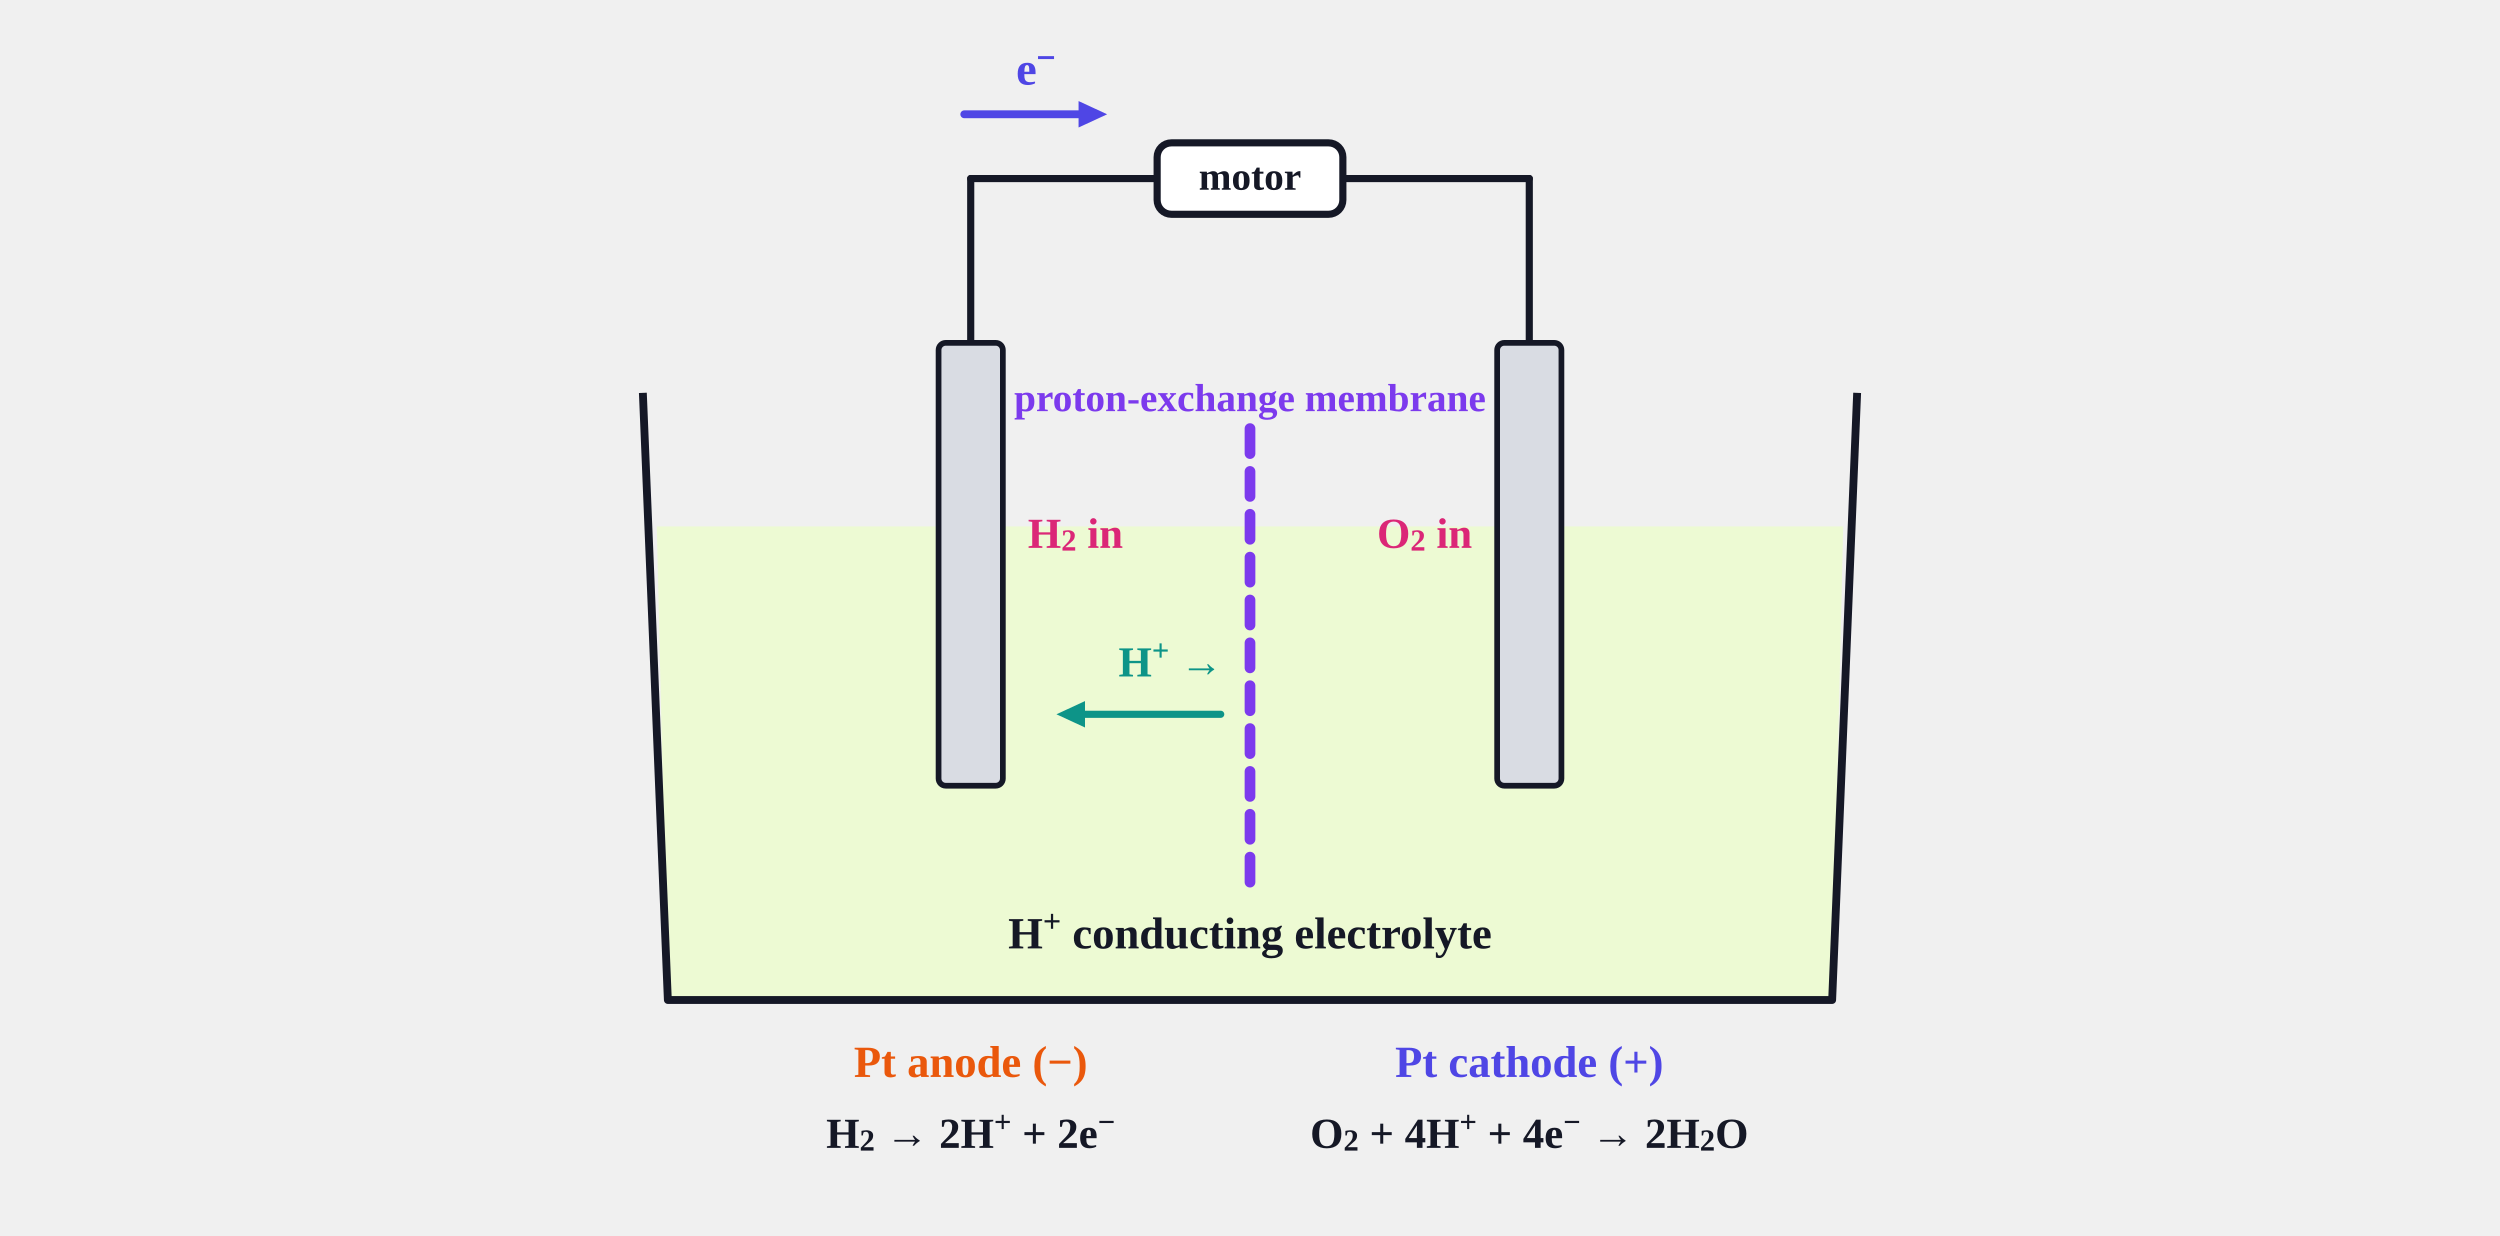
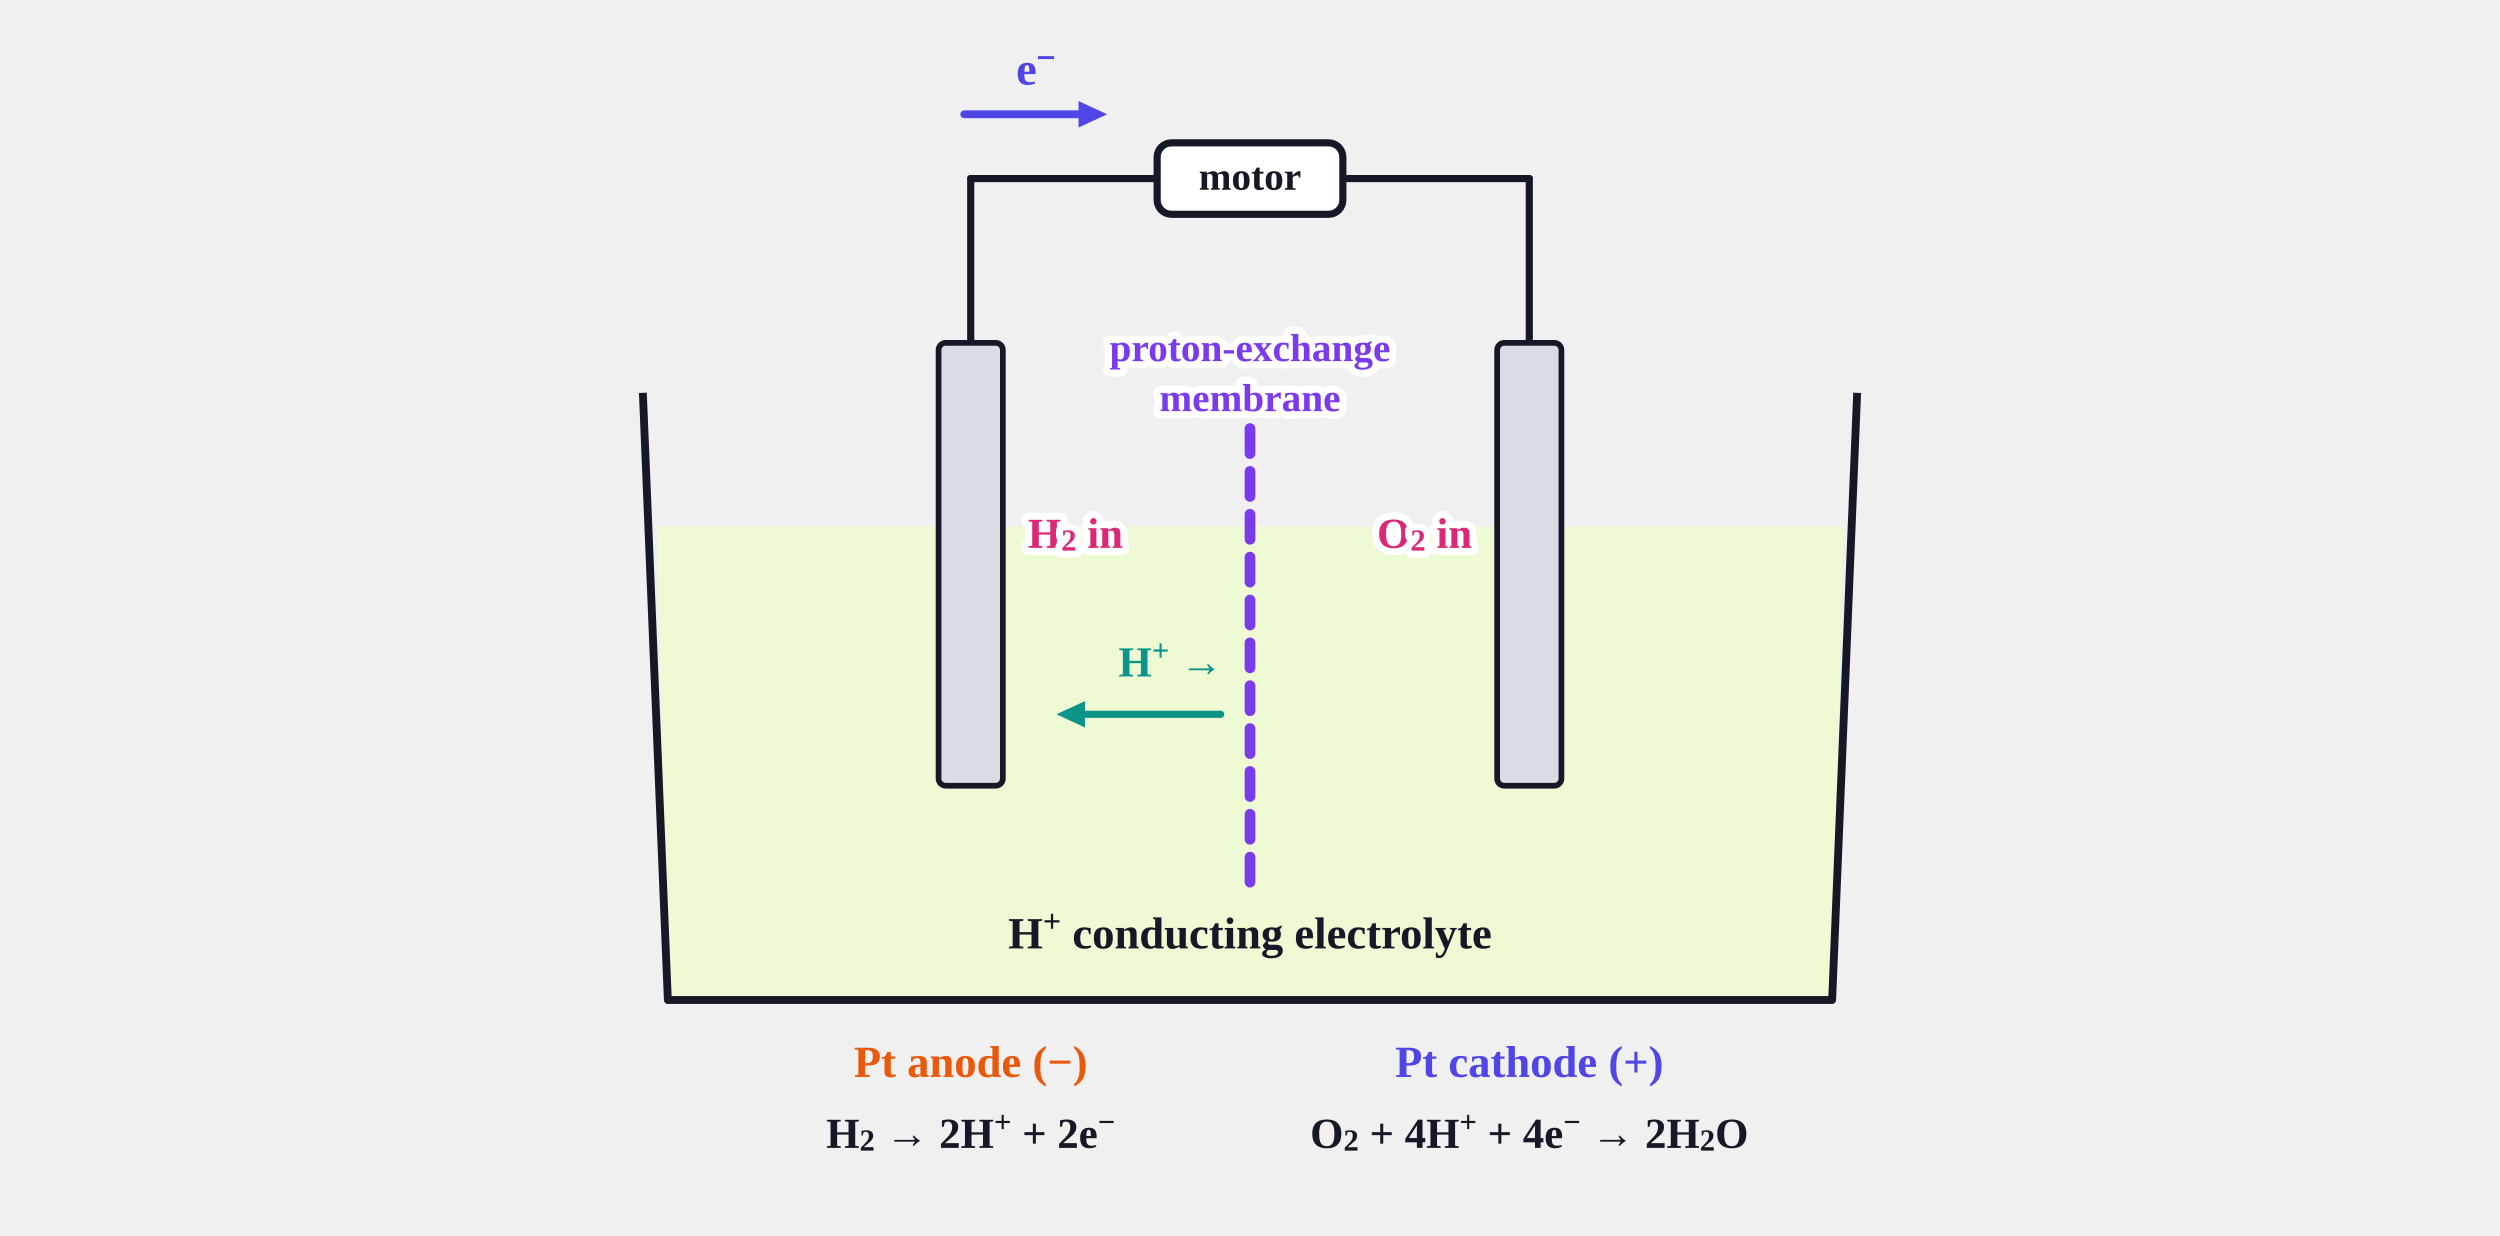
<svg xmlns="http://www.w3.org/2000/svg" viewBox="0 0 700.0 346.0" width="700.0" height="346.0" role="img" aria-label="A cell with hydrogen fed to the left electrode and oxygen to the right, a proton-exchange membrane between, and an external circuit." style="color:var(--vx-ink, #151826);font-family:inherit;max-width:100%;height:auto">
  <path d="M183.9 147.4 L187.0 280.0 L513.0 280.0 L516.1 147.4 Z" fill="#ecfccb" fill-opacity=".8" />
  <path d="M180.0 110.0 L187.0 280.0 L513.0 280.0 L520.0 110.0" fill="none" stroke="var(--vx-ink, #151826)" stroke-width="2.2" stroke-linejoin="round" />
  <text x="350.0" y="262.0" font-size="12.5" font-weight="600" text-anchor="middle" dominant-baseline="middle" fill="var(--vx-ink, #151826)">H<tspan baseline-shift="super" font-size="9.0">+</tspan> conducting electrolyte</text>
  <path d="M271.8 100.0 L271.8 50.0" stroke="var(--vx-ink, #151826)" stroke-width="2" stroke-linecap="round" fill="none" />
  <path d="M271.8 50.0 L428.2 50.0" stroke="var(--vx-ink, #151826)" stroke-width="2" stroke-linecap="round" fill="none" />
  <path d="M428.2 50.0 L428.2 100.0" stroke="var(--vx-ink, #151826)" stroke-width="2" stroke-linecap="round" fill="none" />
  <rect x="324" y="40" width="52" height="20" rx="4" fill="#fff" stroke="var(--vx-ink, #151826)" stroke-width="2" />
  <text x="350.0" y="50.0" font-size="11" font-weight="600" text-anchor="middle" dominant-baseline="middle" fill="var(--vx-ink, #151826)">motor</text>
  <path d="M270.0 32.0 L302.8 32.0" stroke="var(--vx-a1, #4f46e5)" stroke-width="2.2" stroke-linecap="round" fill="none" />
  <path d="M310.0 32.0 L302.0 35.7 L302.0 28.3 Z" fill="var(--vx-a1, #4f46e5)" />
  <text x="290.0" y="20.0" font-size="13" font-weight="700" text-anchor="middle" dominant-baseline="middle" fill="var(--vx-a1, #4f46e5)">e⁻</text>
  <path d="M350.0 120.0 L350.0 250.0" stroke="var(--vx-a5, #7c3aed)" stroke-width="3" stroke-linecap="round" stroke-dasharray="7 5" fill="none" />
-   <text x="350.0" y="112.0" font-size="11" font-weight="600" text-anchor="middle" dominant-baseline="middle" fill="var(--vx-a5, #7c3aed)">proton-exchange membrane</text>
  <rect x="262.8" y="96.0" width="18.0" height="124.0" rx="2" fill="#d9dce3" stroke="var(--vx-ink, #151826)" stroke-width="1.6" />
  <text x="271.8" y="298.0" font-size="12.5" font-weight="700" text-anchor="middle" dominant-baseline="middle" fill="var(--vx-a3, #ea580c)">Pt anode (−)</text>
  <text x="271.8" y="318.0" font-size="12" font-weight="600" text-anchor="middle" dominant-baseline="middle" fill="var(--vx-ink, #151826)">H<tspan baseline-shift="sub" font-size="8.6">2</tspan> → 2H<tspan baseline-shift="super" font-size="8.6">+</tspan> + 2e<tspan baseline-shift="super" font-size="8.6">−</tspan>
  </text>
-   <text x="287.8" y="150.0" font-size="12" font-weight="700" text-anchor="start" dominant-baseline="middle" fill="var(--vx-a2, #db2777)">H<tspan baseline-shift="sub" font-size="8.6">2</tspan> in</text>
+   <text x="287.8" y="150.0" font-size="12" font-weight="700" text-anchor="start" dominant-baseline="middle" fill="var(--vx-a2, #db2777)" stroke="var(--vx-card, #fff)" stroke-width="4" stroke-linejoin="round" paint-order="stroke">H<tspan baseline-shift="sub" font-size="8.6">2</tspan> in</text>
  <path d="M341.8 200.0 L303.0 200.0" stroke="var(--vx-a4, #0d9488)" stroke-width="2" stroke-linecap="round" fill="none" />
  <path d="M295.8 200.0 L303.8 196.3 L303.8 203.7 Z" fill="var(--vx-a4, #0d9488)" />
  <text x="327.8" y="186.0" font-size="12" font-weight="700" text-anchor="middle" dominant-baseline="middle" fill="var(--vx-a4, #0d9488)">H<tspan baseline-shift="super" font-size="8.6">+</tspan> →</text>
  <rect x="419.2" y="96.0" width="18.0" height="124.0" rx="2" fill="#d9dce3" stroke="var(--vx-ink, #151826)" stroke-width="1.6" />
  <text x="428.2" y="298.0" font-size="12.5" font-weight="700" text-anchor="middle" dominant-baseline="middle" fill="var(--vx-a1, #4f46e5)">Pt cathode (+)</text>
  <text x="428.2" y="318.0" font-size="12" font-weight="600" text-anchor="middle" dominant-baseline="middle" fill="var(--vx-ink, #151826)">O<tspan baseline-shift="sub" font-size="8.6">2</tspan> + 4H<tspan baseline-shift="super" font-size="8.6">+</tspan> + 4e<tspan baseline-shift="super" font-size="8.6">−</tspan> → 2H<tspan baseline-shift="sub" font-size="8.6">2</tspan>O</text>
-   <text x="412.2" y="150.0" font-size="12" font-weight="700" text-anchor="end" dominant-baseline="middle" fill="var(--vx-a2, #db2777)">O<tspan baseline-shift="sub" font-size="8.6">2</tspan> in</text>
+   <text x="412.2" y="150.0" font-size="12" font-weight="700" text-anchor="end" dominant-baseline="middle" fill="var(--vx-a2, #db2777)" stroke="var(--vx-card, #fff)" stroke-width="4" stroke-linejoin="round" paint-order="stroke">O<tspan baseline-shift="sub" font-size="8.6">2</tspan> in</text>
+   <text x="350.0" y="98.0" font-size="11" font-weight="600" text-anchor="middle" dominant-baseline="middle" fill="var(--vx-a5, #7c3aed)" stroke="var(--vx-card, #fff)" stroke-width="4" stroke-linejoin="round" paint-order="stroke">proton-exchange</text>
+   <text x="350.0" y="112.0" font-size="11" font-weight="600" text-anchor="middle" dominant-baseline="middle" fill="var(--vx-a5, #7c3aed)" stroke="var(--vx-card, #fff)" stroke-width="4" stroke-linejoin="round" paint-order="stroke">membrane</text>
</svg>
